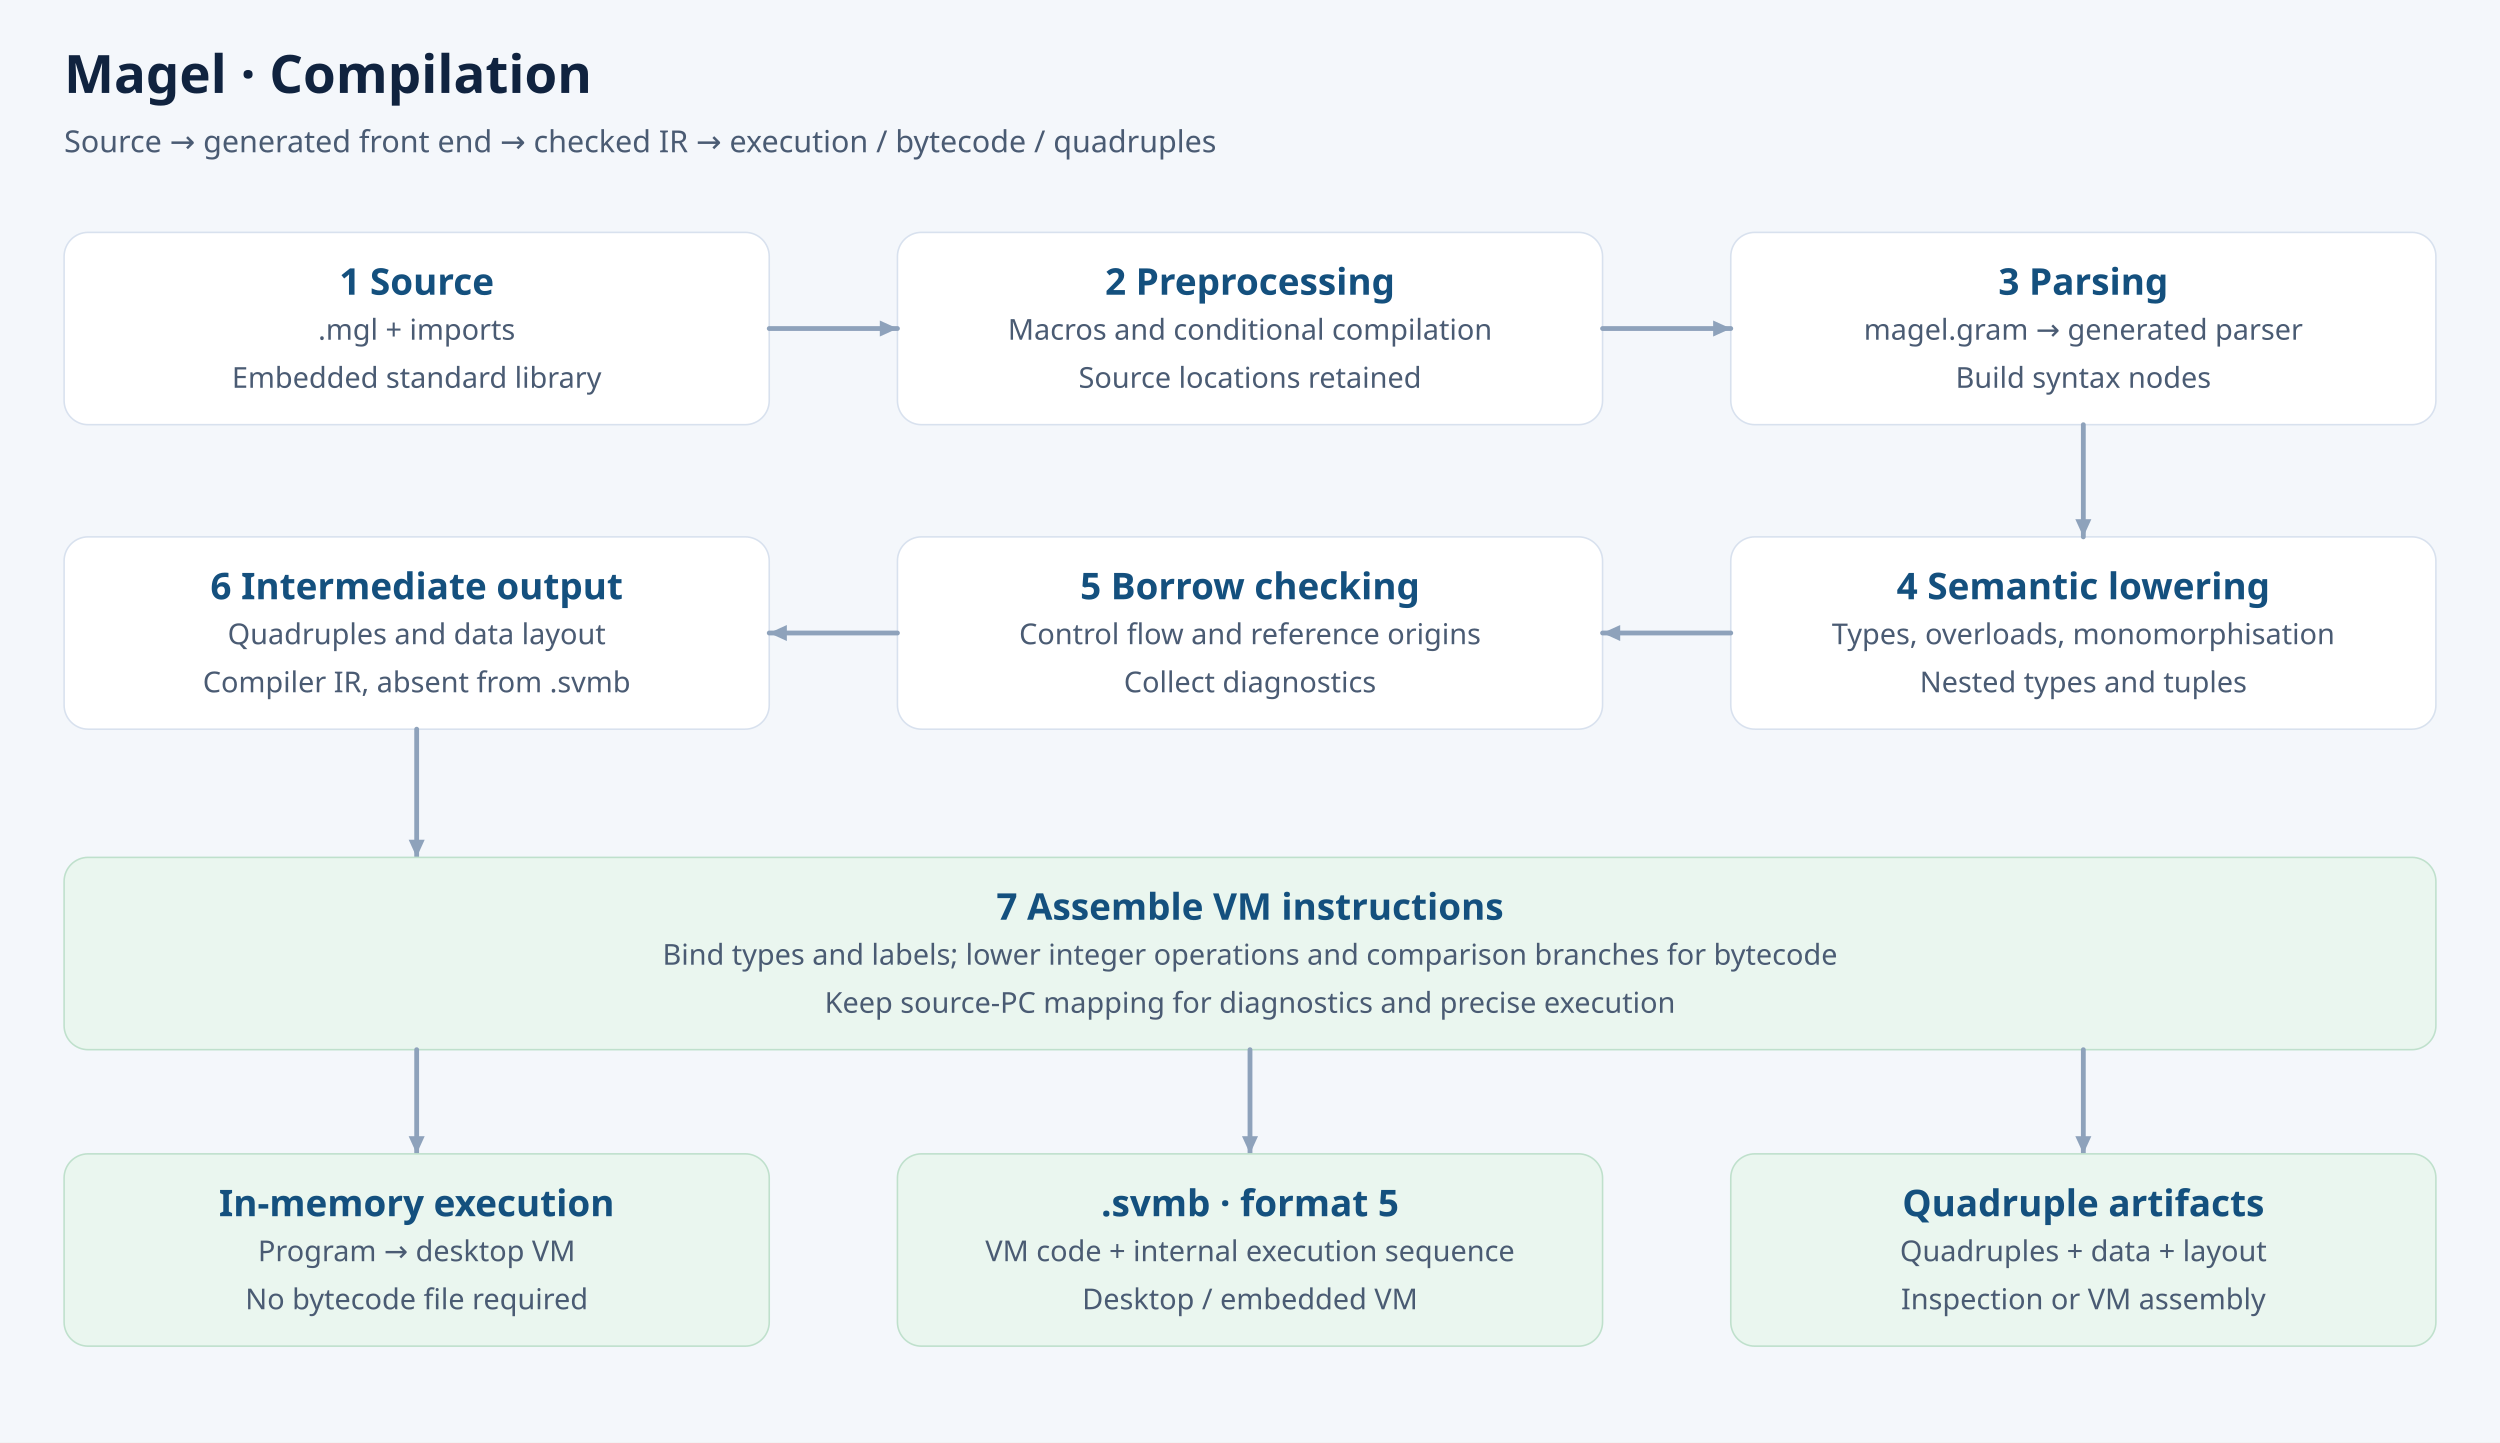
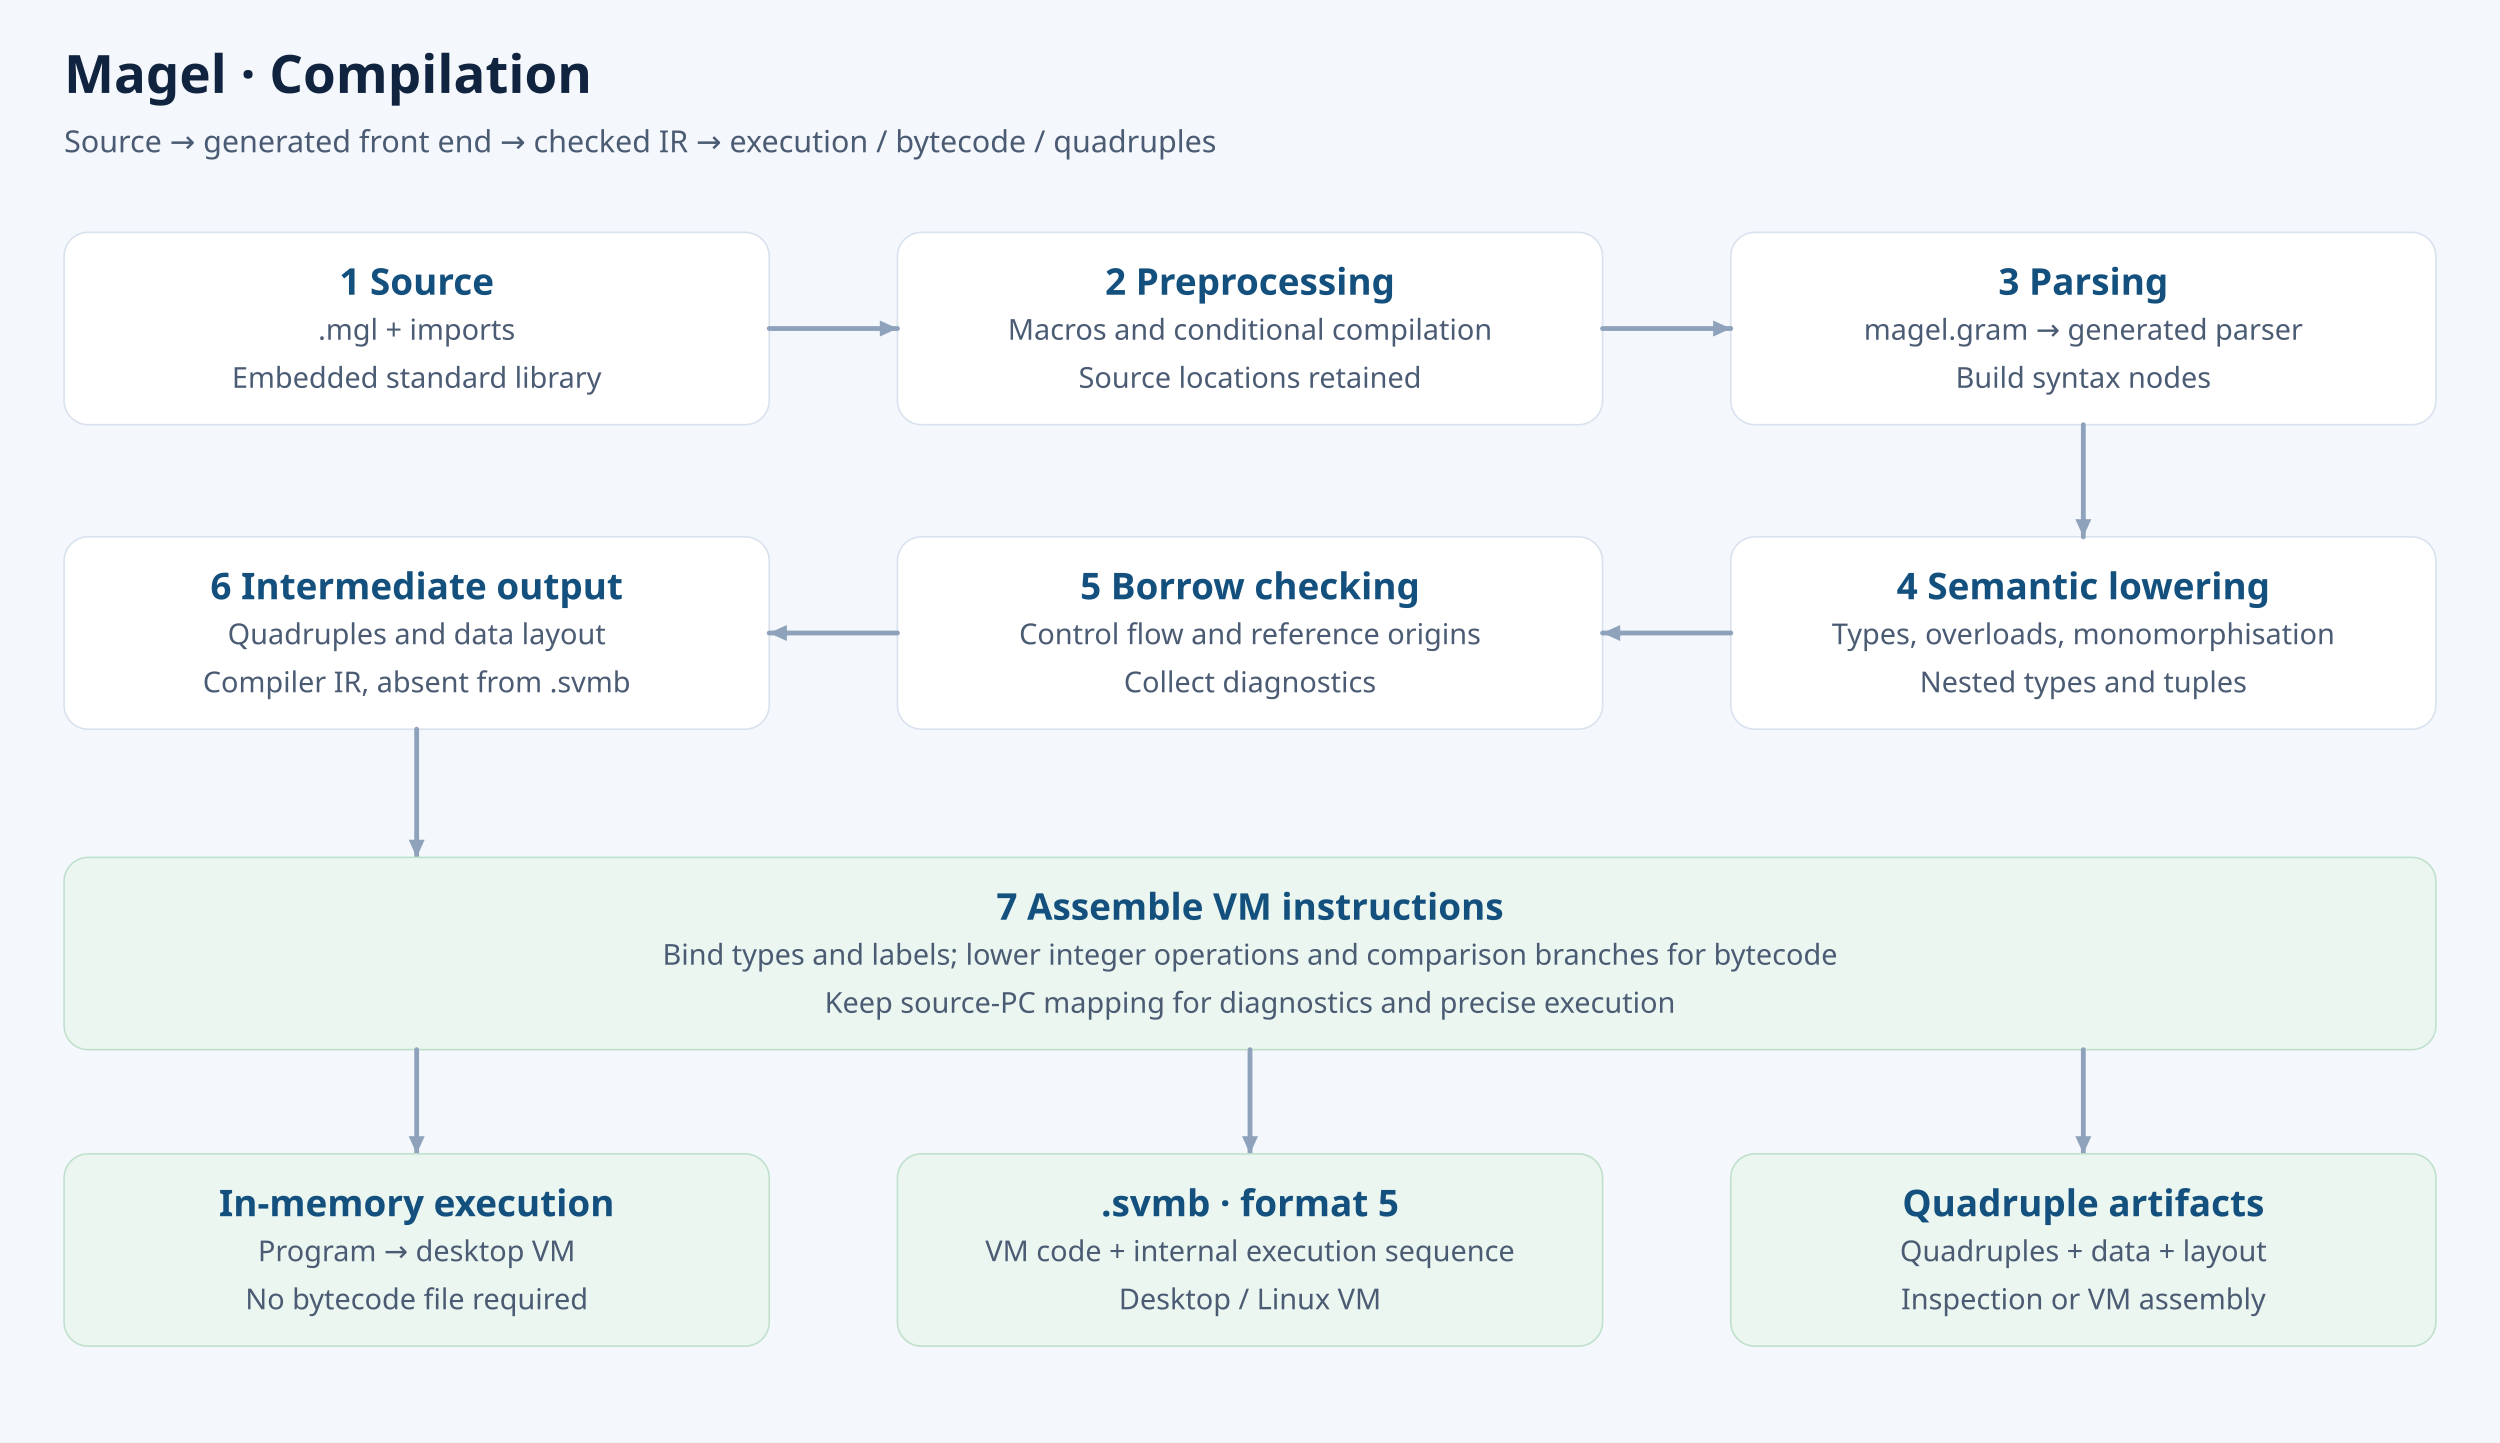
<svg xmlns="http://www.w3.org/2000/svg" width="1560" height="900" viewBox="0 0 1560 900">
  <rect width="1560" height="900" fill="#f4f7fb" />
  <text x="40" y="58" font-family="Microsoft YaHei, Segoe UI, Noto Sans SC, sans-serif" font-size="33" font-weight="700" fill="#10233f">Magel · Compilation</text>
  <text x="40" y="95" font-family="Microsoft YaHei, Segoe UI, Noto Sans SC, sans-serif" font-size="19" fill="#4a5b73">Source → generated front end → checked IR → execution / bytecode / quadruples</text>
  <rect x="40" y="145" width="440" height="120" rx="15" fill="#ffffff" stroke="#d8e1ee" stroke-width="1" />
  <text x="260" y="175" font-family="Microsoft YaHei, Segoe UI, Noto Sans SC, sans-serif" font-size="23" font-weight="700" fill="#14507e" text-anchor="middle" dominant-baseline="central">1  Source</text>
  <text x="260" y="205" font-family="Microsoft YaHei, Segoe UI, Noto Sans SC, sans-serif" font-size="18" fill="#4a5b73" text-anchor="middle" dominant-baseline="central">.mgl + imports</text>
  <text x="260" y="235" font-family="Microsoft YaHei, Segoe UI, Noto Sans SC, sans-serif" font-size="18" fill="#4a5b73" text-anchor="middle" dominant-baseline="central">Embedded standard library</text>
  <rect x="560" y="145" width="440" height="120" rx="15" fill="#ffffff" stroke="#d8e1ee" stroke-width="1" />
  <text x="780" y="175" font-family="Microsoft YaHei, Segoe UI, Noto Sans SC, sans-serif" font-size="23" font-weight="700" fill="#14507e" text-anchor="middle" dominant-baseline="central">2  Preprocessing</text>
  <text x="780" y="205" font-family="Microsoft YaHei, Segoe UI, Noto Sans SC, sans-serif" font-size="18" fill="#4a5b73" text-anchor="middle" dominant-baseline="central">Macros and conditional compilation</text>
  <text x="780" y="235" font-family="Microsoft YaHei, Segoe UI, Noto Sans SC, sans-serif" font-size="18" fill="#4a5b73" text-anchor="middle" dominant-baseline="central">Source locations retained</text>
  <rect x="1080" y="145" width="440" height="120" rx="15" fill="#ffffff" stroke="#d8e1ee" stroke-width="1" />
  <text x="1300" y="175" font-family="Microsoft YaHei, Segoe UI, Noto Sans SC, sans-serif" font-size="23" font-weight="700" fill="#14507e" text-anchor="middle" dominant-baseline="central">3  Parsing</text>
  <text x="1300" y="205" font-family="Microsoft YaHei, Segoe UI, Noto Sans SC, sans-serif" font-size="18" fill="#4a5b73" text-anchor="middle" dominant-baseline="central">magel.gram → generated parser</text>
  <text x="1300" y="235" font-family="Microsoft YaHei, Segoe UI, Noto Sans SC, sans-serif" font-size="18" fill="#4a5b73" text-anchor="middle" dominant-baseline="central">Build syntax nodes</text>
  <rect x="1080" y="335" width="440" height="120" rx="15" fill="#ffffff" stroke="#d8e1ee" stroke-width="1" />
  <text x="1300" y="365" font-family="Microsoft YaHei, Segoe UI, Noto Sans SC, sans-serif" font-size="23" font-weight="700" fill="#14507e" text-anchor="middle" dominant-baseline="central">4  Semantic lowering</text>
  <text x="1300" y="395" font-family="Microsoft YaHei, Segoe UI, Noto Sans SC, sans-serif" font-size="18" fill="#4a5b73" text-anchor="middle" dominant-baseline="central">Types, overloads, monomorphisation</text>
  <text x="1300" y="425" font-family="Microsoft YaHei, Segoe UI, Noto Sans SC, sans-serif" font-size="18" fill="#4a5b73" text-anchor="middle" dominant-baseline="central">Nested types and tuples</text>
  <rect x="560" y="335" width="440" height="120" rx="15" fill="#ffffff" stroke="#d8e1ee" stroke-width="1" />
  <text x="780" y="365" font-family="Microsoft YaHei, Segoe UI, Noto Sans SC, sans-serif" font-size="23" font-weight="700" fill="#14507e" text-anchor="middle" dominant-baseline="central">5  Borrow checking</text>
  <text x="780" y="395" font-family="Microsoft YaHei, Segoe UI, Noto Sans SC, sans-serif" font-size="18" fill="#4a5b73" text-anchor="middle" dominant-baseline="central">Control flow and reference origins</text>
  <text x="780" y="425" font-family="Microsoft YaHei, Segoe UI, Noto Sans SC, sans-serif" font-size="18" fill="#4a5b73" text-anchor="middle" dominant-baseline="central">Collect diagnostics</text>
  <rect x="40" y="335" width="440" height="120" rx="15" fill="#ffffff" stroke="#d8e1ee" stroke-width="1" />
  <text x="260" y="365" font-family="Microsoft YaHei, Segoe UI, Noto Sans SC, sans-serif" font-size="23" font-weight="700" fill="#14507e" text-anchor="middle" dominant-baseline="central">6  Intermediate output</text>
  <text x="260" y="395" font-family="Microsoft YaHei, Segoe UI, Noto Sans SC, sans-serif" font-size="18" fill="#4a5b73" text-anchor="middle" dominant-baseline="central">Quadruples and data layout</text>
  <text x="260" y="425" font-family="Microsoft YaHei, Segoe UI, Noto Sans SC, sans-serif" font-size="18" fill="#4a5b73" text-anchor="middle" dominant-baseline="central">Compiler IR, absent from .svmb</text>
  <polyline points="480,205 560,205" fill="none" stroke="#8ea2bb" stroke-width="3" stroke-linecap="round" stroke-linejoin="round" />
  <polygon points="560,205 549,210 549,200" fill="#8ea2bb" />
  <polyline points="1000,205 1080,205" fill="none" stroke="#8ea2bb" stroke-width="3" stroke-linecap="round" stroke-linejoin="round" />
  <polygon points="1080,205 1069,210 1069,200" fill="#8ea2bb" />
  <polyline points="1300,265 1300,335" fill="none" stroke="#8ea2bb" stroke-width="3" stroke-linecap="round" stroke-linejoin="round" />
  <polygon points="1300,335 1295,324 1305,324" fill="#8ea2bb" />
  <polyline points="1080,395 1000,395" fill="none" stroke="#8ea2bb" stroke-width="3" stroke-linecap="round" stroke-linejoin="round" />
  <polygon points="1000,395 1011,390 1011,400" fill="#8ea2bb" />
  <polyline points="560,395 480,395" fill="none" stroke="#8ea2bb" stroke-width="3" stroke-linecap="round" stroke-linejoin="round" />
  <polygon points="480,395 491,390 491,400" fill="#8ea2bb" />
  <polyline points="260,455 260,535" fill="none" stroke="#8ea2bb" stroke-width="3" stroke-linecap="round" stroke-linejoin="round" />
  <polygon points="260,535 255,524 265,524" fill="#8ea2bb" />
  <rect x="40" y="535" width="1480" height="120" rx="15" fill="#eaf6ef" stroke="#bfe0cc" stroke-width="1" />
  <text x="780" y="565" font-family="Microsoft YaHei, Segoe UI, Noto Sans SC, sans-serif" font-size="23" font-weight="700" fill="#14507e" text-anchor="middle" dominant-baseline="central">7  Assemble VM instructions</text>
  <text x="780" y="595" font-family="Microsoft YaHei, Segoe UI, Noto Sans SC, sans-serif" font-size="18" fill="#4a5b73" text-anchor="middle" dominant-baseline="central">Bind types and labels; lower integer operations and comparison branches for bytecode</text>
  <text x="780" y="625" font-family="Microsoft YaHei, Segoe UI, Noto Sans SC, sans-serif" font-size="18" fill="#4a5b73" text-anchor="middle" dominant-baseline="central">Keep source-PC mapping for diagnostics and precise execution</text>
  <polyline points="260,655 260,720" fill="none" stroke="#8ea2bb" stroke-width="3" stroke-linecap="round" stroke-linejoin="round" />
  <polygon points="260,720 255,709 265,709" fill="#8ea2bb" />
  <rect x="40" y="720" width="440" height="120" rx="15" fill="#eaf6ef" stroke="#bfe0cc" stroke-width="1" />
  <text x="260" y="750" font-family="Microsoft YaHei, Segoe UI, Noto Sans SC, sans-serif" font-size="23" font-weight="700" fill="#14507e" text-anchor="middle" dominant-baseline="central">In-memory execution</text>
  <text x="260" y="780" font-family="Microsoft YaHei, Segoe UI, Noto Sans SC, sans-serif" font-size="18" fill="#4a5b73" text-anchor="middle" dominant-baseline="central">Program → desktop VM</text>
  <text x="260" y="810" font-family="Microsoft YaHei, Segoe UI, Noto Sans SC, sans-serif" font-size="18" fill="#4a5b73" text-anchor="middle" dominant-baseline="central">No bytecode file required</text>
  <polyline points="780,655 780,720" fill="none" stroke="#8ea2bb" stroke-width="3" stroke-linecap="round" stroke-linejoin="round" />
  <polygon points="780,720 775,709 785,709" fill="#8ea2bb" />
  <rect x="560" y="720" width="440" height="120" rx="15" fill="#eaf6ef" stroke="#bfe0cc" stroke-width="1" />
  <text x="780" y="750" font-family="Microsoft YaHei, Segoe UI, Noto Sans SC, sans-serif" font-size="23" font-weight="700" fill="#14507e" text-anchor="middle" dominant-baseline="central">.svmb · format 5</text>
  <text x="780" y="780" font-family="Microsoft YaHei, Segoe UI, Noto Sans SC, sans-serif" font-size="18" fill="#4a5b73" text-anchor="middle" dominant-baseline="central">VM code + internal execution sequence</text>
-   <text x="780" y="810" font-family="Microsoft YaHei, Segoe UI, Noto Sans SC, sans-serif" font-size="18" fill="#4a5b73" text-anchor="middle" dominant-baseline="central">Desktop / embedded VM</text>
+   <text x="780" y="810" font-family="Microsoft YaHei, Segoe UI, Noto Sans SC, sans-serif" font-size="18" fill="#4a5b73" text-anchor="middle" dominant-baseline="central">Desktop / Linux VM</text>
  <polyline points="1300,655 1300,720" fill="none" stroke="#8ea2bb" stroke-width="3" stroke-linecap="round" stroke-linejoin="round" />
  <polygon points="1300,720 1295,709 1305,709" fill="#8ea2bb" />
  <rect x="1080" y="720" width="440" height="120" rx="15" fill="#eaf6ef" stroke="#bfe0cc" stroke-width="1" />
  <text x="1300" y="750" font-family="Microsoft YaHei, Segoe UI, Noto Sans SC, sans-serif" font-size="23" font-weight="700" fill="#14507e" text-anchor="middle" dominant-baseline="central">Quadruple artifacts</text>
  <text x="1300" y="780" font-family="Microsoft YaHei, Segoe UI, Noto Sans SC, sans-serif" font-size="18" fill="#4a5b73" text-anchor="middle" dominant-baseline="central">Quadruples + data + layout</text>
  <text x="1300" y="810" font-family="Microsoft YaHei, Segoe UI, Noto Sans SC, sans-serif" font-size="18" fill="#4a5b73" text-anchor="middle" dominant-baseline="central">Inspection or VM assembly</text>
</svg>
